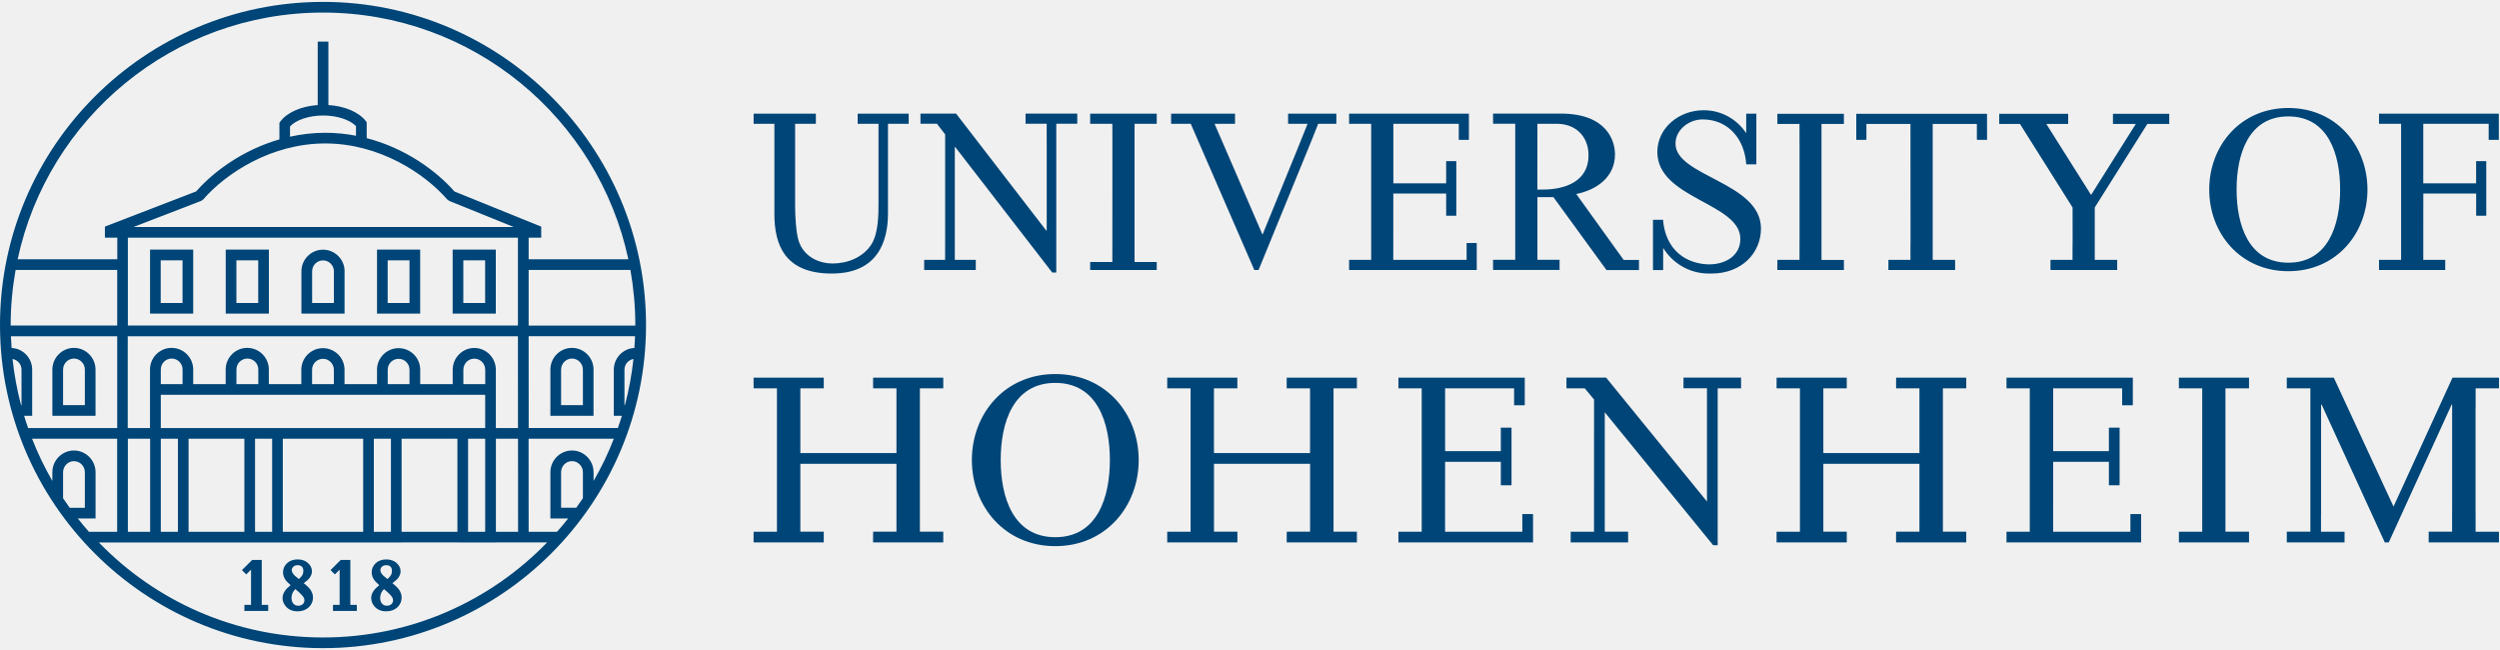
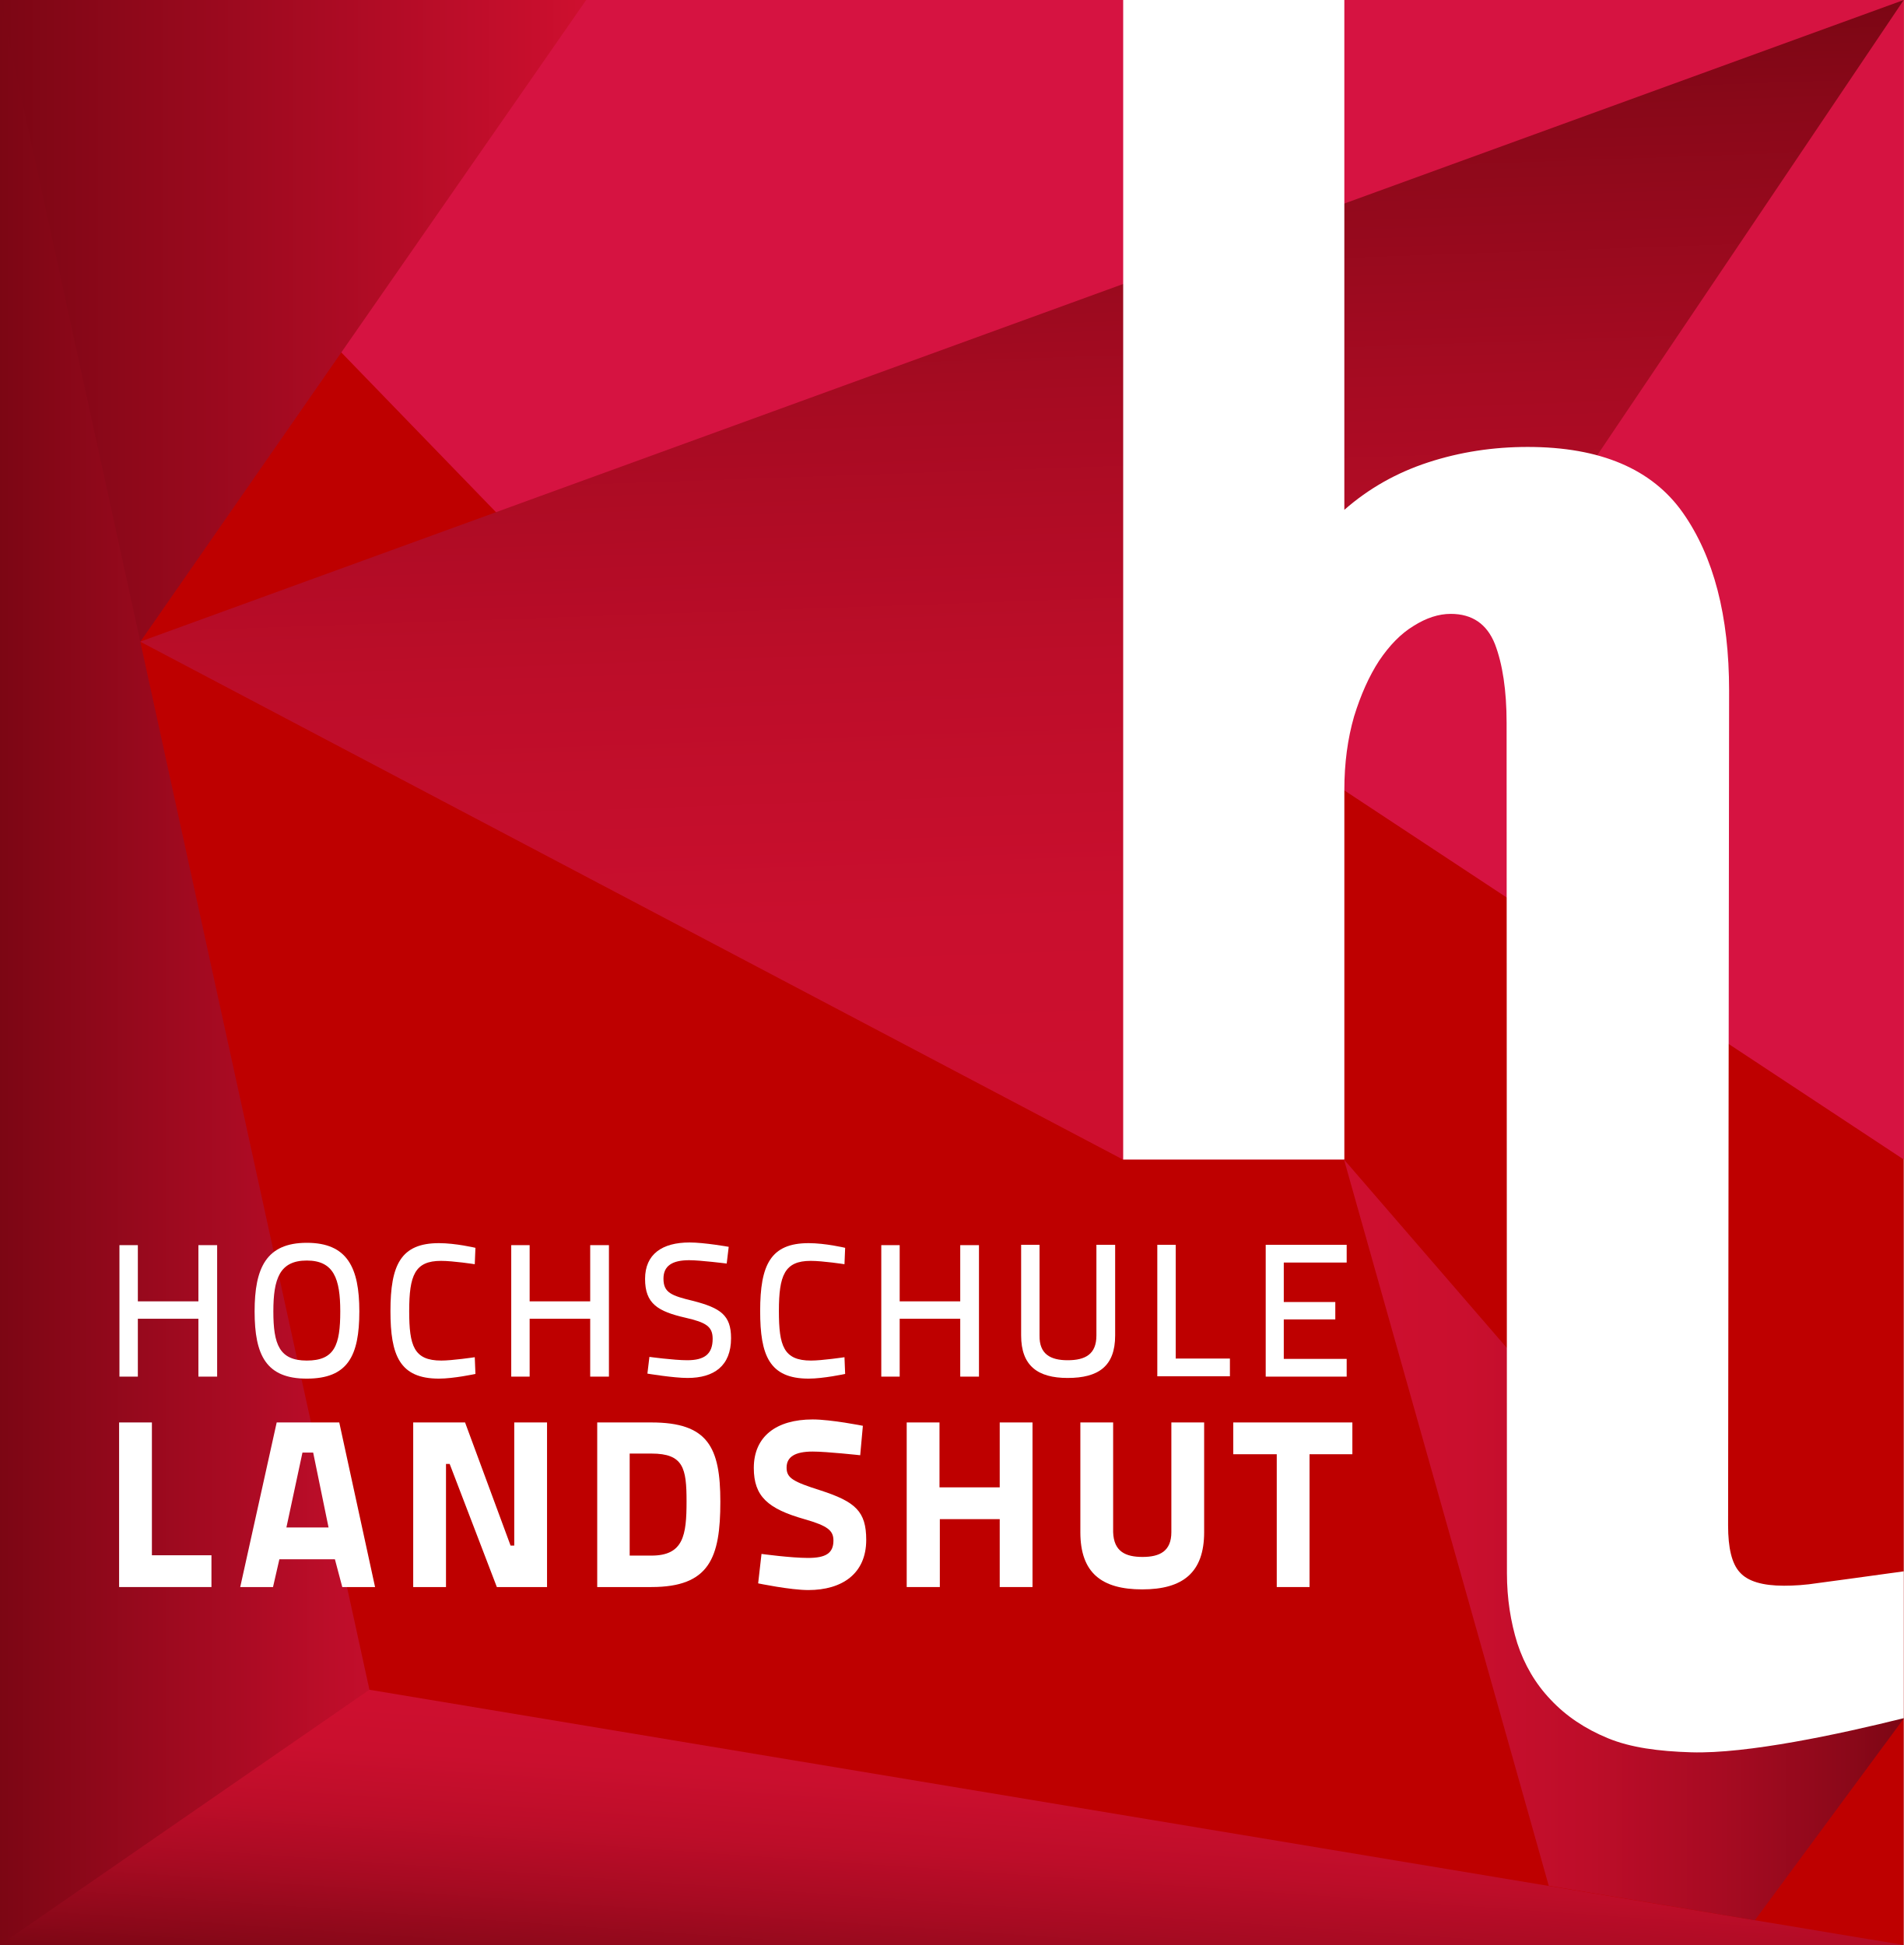
- <svg xmlns="http://www.w3.org/2000/svg" version="1.1" id="Ebene_1" x="0px" y="0px" width="566.93px" height="147.4px" viewBox="0 0 566.93 147.4" enable-background="new 0 0 566.93 147.4" xml:space="preserve">
-   <path fill="#004577" d="M381.92,88.05h5.33c0,0.87,0,25.68,0,25.68l-22.88-28.1h-9v2.43h4.15c0.73,0.87,2.13,2.53,2.11,2.53  c0,0-0.01,29.13-0.01,29.99h-5.29V123h13.03v-2.43h-5.3c0-0.86,0-27.08,0-27.08l24.6,30.15h1.02c0,0,0-34.72,0-35.58h5.3v-2.43  h-13.06V88.05z M89.01,132.23c0.67-0.46,1.12-0.87,1.38-1.24c0.33-0.48,0.49-0.96,0.49-1.44c0-0.71-0.31-1.35-0.92-1.89  c-0.6-0.53-1.38-0.8-2.33-0.8c-0.98,0-1.78,0.29-2.39,0.85c-0.61,0.58-0.92,1.27-0.92,2.07c0,0.52,0.14,1.02,0.42,1.5  c0.22,0.39,0.65,0.85,1.3,1.42c-0.59,0.46-1.01,0.89-1.29,1.3c-0.36,0.53-0.54,1.07-0.54,1.62c0,0.7,0.26,1.34,0.77,1.93  c0.64,0.72,1.53,1.08,2.65,1.08c1.02,0,1.86-0.3,2.51-0.9c0.65-0.61,0.98-1.35,0.98-2.21c0-0.67-0.23-1.32-0.67-1.92  C90.18,133.25,89.71,132.79,89.01,132.23z M86.65,128.51c0.25-0.23,0.58-0.34,1-0.34c0.41,0,0.72,0.11,0.94,0.33  c0.23,0.23,0.33,0.55,0.33,0.97c0,0.34-0.07,0.64-0.2,0.9c-0.08,0.16-0.29,0.46-0.81,0.95l-0.96-0.79c-0.22-0.21-0.39-0.43-0.5-0.65  c-0.11-0.21-0.16-0.41-0.16-0.61C86.3,128.98,86.41,128.73,86.65,128.51z M88.8,137c-0.26,0.24-0.6,0.36-1.05,0.36  c-0.44,0-0.79-0.15-1.07-0.46c-0.29-0.32-0.43-0.75-0.43-1.31c0-0.43,0.09-0.82,0.27-1.19c0.14-0.28,0.33-0.55,0.59-0.81  c0.91,0.74,1.53,1.35,1.84,1.81c0.15,0.22,0.22,0.47,0.22,0.76C89.17,136.49,89.04,136.77,88.8,137z M79.47,126.98H77.3l-2.31,2.3  l0.98,0.98l1.08-1.08v7.98h-1.51v1.38h4.99l0.42,0v-1.38h-1.47V126.98z M68.9,132.23c0.67-0.46,1.12-0.87,1.38-1.24  c0.33-0.48,0.49-0.96,0.49-1.44c0-0.71-0.31-1.35-0.92-1.89c-0.59-0.53-1.38-0.8-2.33-0.8c-0.98,0-1.78,0.29-2.39,0.85  c-0.61,0.58-0.92,1.27-0.92,2.07c0,0.52,0.14,1.02,0.42,1.5c0.22,0.39,0.65,0.85,1.3,1.42c-0.59,0.46-1.01,0.89-1.29,1.3  c-0.36,0.53-0.54,1.07-0.54,1.62c0,0.7,0.26,1.34,0.77,1.93c0.64,0.72,1.53,1.08,2.65,1.08c1.02,0,1.86-0.3,2.51-0.9  c0.65-0.61,0.98-1.35,0.98-2.21c0-0.67-0.23-1.32-0.67-1.92C70.07,133.25,69.6,132.79,68.9,132.23z M66.55,128.51  c0.25-0.23,0.58-0.34,1-0.34c0.41,0,0.72,0.11,0.94,0.33c0.23,0.23,0.33,0.55,0.33,0.97c0,0.34-0.07,0.64-0.2,0.9  c-0.08,0.16-0.29,0.46-0.81,0.95l-0.96-0.79c-0.22-0.21-0.39-0.43-0.5-0.65c-0.11-0.21-0.16-0.41-0.16-0.61  C66.19,128.98,66.31,128.73,66.55,128.51z M68.69,137c-0.26,0.24-0.6,0.36-1.05,0.36c-0.44,0-0.79-0.15-1.07-0.46  c-0.29-0.32-0.43-0.75-0.43-1.31c0-0.43,0.09-0.82,0.27-1.19c0.14-0.28,0.33-0.55,0.59-0.81c0.91,0.74,1.53,1.35,1.84,1.81  c0.15,0.22,0.22,0.47,0.22,0.76C69.06,136.49,68.94,136.77,68.69,137z M494.31,88.07h5.29v32.51h-5.29V123h15.91v-2.43h-5.35V88.07  h5.35v-2.43h-15.91V88.07z M561.63,92.05v-3.98h5.3v-2.42h-10.56v0.01h0L543,114.88l-13.54-29.23h0v-0.01h-10.67v2.42h5.35v32.51  h-5.35V123h13.1v-2.42h-5.34v-4.22h0.03c0-0.18-0.01-0.32-0.01-0.52v-24.1h0.12L541.02,123h0.9l14.27-31.26h0.11v24.1  c0,0.2-0.01,0.36-0.01,0.54v4.19h-5.31V123h15.94v-2.42h-5.3v-3.97c0-0.26-0.01-0.48-0.01-0.76V92.82  C561.62,92.53,561.63,92.31,561.63,92.05z M16.78,78.89c-2.7,0-4.9,2.22-4.9,4.94v10.46h9.79V83.83  C21.68,81.11,19.48,78.89,16.78,78.89z M19.26,91.88h-4.95v-8.05c0-1.39,1.11-2.52,2.47-2.52c1.37,0,2.47,1.13,2.47,2.52V91.88z   M59.37,126.98H57.2l-2.31,2.3l0.98,0.98l1.08-1.08v7.98h-1.51v1.38h4.99l0.42,0v-1.38h-1.47V126.98z M483.32,120.58h-17.54  l0.01-15.85h12.64v5.31l2.43,0V96.98h-2.43v5.32h-12.64V88.07h15.65v3.83l2.39,0h0.02v0h0.01l0-6.26h0v0h-2.43v0h-26.23v2.43h5.28  c0,0,0,31.64,0,32.51h-5.28V123l28.11,0h2.43v-6.43h-2.43V120.58z M430.16,85.65L430.16,85.65l-0.01,1.03l0.01,1.39h5.29l0,14.68  h-21.8V88.07h5.31v-2.43h-15.92v2.43h5.3v32.51h-5.3V123h15.92v-2.43h-5.31v-15.4h21.8l0,15.4h-5.29v0.5h-0.01v1.91h0V123h15.92  v-2.43h-5.3V88.07h5.3v-2.43L430.16,85.65L430.16,85.65z M78.18,61.52c0-2.7-2.2-4.9-4.9-4.9s-4.9,2.2-4.9,4.9v9.6h9.79V61.52z   M75.76,68.71h-4.95v-7.18c0-1.37,1.11-2.48,2.47-2.48s2.47,1.11,2.47,2.48V68.71z M345.37,120.58h-17.54l0.01-15.85h12.64v5.31  l2.43,0V96.98h-2.43v5.32h-12.64V88.07h15.65v3.83l2.39,0h0.02v0h0.01l0-6.26h0v0h-2.43v0h-26.23v2.43h5.28c0,0,0,31.64,0,32.51  h-5.28V123l28.11,0h2.43v-6.43h-2.43V120.58z M73.28,0.43C32.87,0.43,0,33.3,0,73.7c0,40.4,32.87,73.28,73.28,73.28  s73.28-32.87,73.28-73.28C146.55,33.3,113.68,0.43,73.28,0.43z M2.42,73.7c0-4.26,0.4-8.43,1.12-12.49h23.05v12.61H2.42  C2.42,73.78,2.42,73.74,2.42,73.7z M4.88,91.88h-0.1c-0.9-3.4-1.55-6.9-1.94-10.48c1.15,0.22,2.04,1.2,2.04,2.43V91.88z M5.47,94.29  H7.3V83.83c0-2.65-2.08-4.8-4.67-4.92c-0.06-0.88-0.12-1.77-0.15-2.66h24.11v20.82H6.38C6.06,96.15,5.75,95.23,5.47,94.29z   M14.31,112.99v-5.89c0-1.39,1.11-2.52,2.47-2.52c1.37,0,2.47,1.13,2.47,2.52v8.05h-3.44C15.31,114.43,14.8,113.72,14.31,112.99z   M20.17,120.59c-0.87-0.98-1.71-1.99-2.52-3.02h4.03V107.1c0-2.72-2.2-4.94-4.9-4.94c-2.7,0-4.9,2.22-4.9,4.94v1.97  c-1.77-3.06-3.31-6.26-4.61-9.58h19.31v21.1H20.17z M73.28,144.56c-19.96,0-37.99-8.27-50.86-21.55h11.64v0h8.72v0h12.66v0h8.72v0  h18.23v0.01h8.72V123h12.66v0.01h8.72V123h11.64C111.26,136.29,93.24,144.56,73.28,144.56z M73.78,32.53  c12.31,0,22.6,6.84,27.68,12.7l0.46,0.33l14.63,5.92H30.28l15.35-5.92l0.48-0.34C51.19,39.37,61.48,32.53,73.78,32.53z M65.79,31  v-2.32c1.38-1.5,4.33-2.49,7.53-2.49c3.11,0,6.03,0.95,7.44,2.4v2.19c-2.23-0.43-4.56-0.67-6.98-0.67C71,30.11,68.33,30.44,65.79,31  z M117.5,53.9v19.92H29.01V53.9L117.5,53.9z M117.5,76.25L117.5,76.25L117.5,76.25l0.01,20.82h-5.02v-9.96h0v-3.26  c0-2.72-2.2-4.94-4.89-4.94c-2.7,0-4.9,2.22-4.9,4.94v3.26h-7.37v-3.27c0-2.7-2.2-4.89-4.9-4.89s-4.9,2.2-4.9,4.89v3.27h-7.37v-3.27  c0-2.7-2.2-4.89-4.9-4.89s-4.9,2.2-4.9,4.89v3.27h-7.37v-3.32c0-2.7-2.2-4.9-4.9-4.9c-2.7,0-4.89,2.2-4.89,4.9v3.32h-7.37v-3.32  c0-2.7-2.2-4.9-4.9-4.9s-4.9,2.2-4.9,4.9v13.28h-5.05V76.25h0v0H117.5z M117.52,99.49l0.01,21.1h-5.03v-21.1H117.52z M103.77,97.07  L103.77,97.07l-12.66,0v0h-8.72v0H36.48v-7.54h73.59v7.54H103.77z M110.07,99.49v21.1h-3.88v-21.1H110.07z M103.77,99.49v21.1H91.11  v-21.1H103.77z M88.69,99.49v21.1h-3.88v-21.1H88.69z M82.39,99.49v21.1H64.16v-21.1H82.39z M61.74,99.49v21.1h-3.88v-21.1H61.74z   M55.44,99.49v21.1H42.78v-21.1H55.44z M40.36,99.49v21.1h-3.88v-21.1H40.36z M36.48,87.11v-3.32c0-1.37,1.11-2.48,2.47-2.48  s2.47,1.11,2.47,2.48v3.32H36.48z M53.64,87.11v-3.32c0-1.37,1.11-2.48,2.48-2.48s2.48,1.11,2.48,2.48v3.32H53.64z M70.8,87.11  v-3.27c0-1.37,1.11-2.47,2.47-2.47s2.47,1.11,2.47,2.47v3.27H70.8z M87.96,87.11v-3.27c0-1.37,1.11-2.47,2.47-2.47  s2.47,1.11,2.47,2.47v3.27H87.96z M105.12,87.11v-3.26c0-1.39,1.11-2.52,2.48-2.52s2.48,1.13,2.48,2.52v3.26H105.12z M34.06,99.49  v21.1h-5.05v-21.1H34.06z M132.24,112.98c-0.49,0.73-1,1.45-1.51,2.16h-3.44v-8.05c0-1.39,1.11-2.52,2.47-2.52s2.48,1.13,2.48,2.52  V112.98z M134.66,109.07v-1.97c0-2.72-2.2-4.94-4.9-4.94c-2.7,0-4.9,2.22-4.9,4.94v10.47h4.03c-0.81,1.03-1.65,2.04-2.52,3.02h-6.44  l-0.01-21.1h19.33C137.97,102.81,136.43,106.01,134.66,109.07z M141.77,91.88h-0.1v-8.05c0-1.23,0.89-2.21,2.04-2.43  C143.32,84.98,142.67,88.48,141.77,91.88z M143.92,78.91c-2.59,0.12-4.67,2.27-4.67,4.92v10.46h1.83c-0.28,0.93-0.59,1.86-0.91,2.77  h-20.23l-0.01-20.82h24.14C144.04,77.14,143.98,78.03,143.92,78.91z M144.13,73.7c0,0.04,0,0.08,0,0.13h-24.2l0-3.21v-9.41h23.09  C143.73,65.27,144.13,69.44,144.13,73.7z M119.93,58.8V53.9h2.85v-2.51l-19.67-7.96c-4.26-4.83-11.26-9.86-19.92-12.1v-3.62  l-0.26-0.33c-1.61-2.01-4.77-3.32-8.43-3.56V9.44h-2.42v14.38c-3.68,0.26-6.92,1.65-8.45,3.7l-0.24,0.32v3.77  c-8.18,2.36-14.8,7.16-18.89,11.8l-20.7,7.98v2.51h2.81v4.9H4C10.85,26.82,39.26,2.85,73.28,2.85s62.42,23.98,69.27,55.95H119.93z   M95.32,56.6h-9.79v14.52h9.79V56.6z M92.9,68.71h-4.95v-9.68h4.95V68.71z M134.66,83.83c0-2.72-2.2-4.94-4.9-4.94  c-2.7,0-4.9,2.22-4.9,4.94v10.46h9.79V83.83z M132.24,91.88h-4.95v-8.05c0-1.39,1.11-2.52,2.47-2.52s2.48,1.13,2.48,2.52V91.88z   M61,56.6h-9.79v14.52H61V56.6z M58.58,68.71h-4.95v-9.68h4.95V68.71z M43.83,56.6h-9.79v14.52h9.79V56.6z M41.41,68.71h-4.95v-9.68  h4.95V68.71z M198.08,85.65L198.08,85.65l-0.01,1.03l0.01,1.39h5.29l0,14.68h-21.8V88.07h5.31v-2.43h-15.92v2.43h5.3v32.51h-5.3V123  h15.92v-2.43h-5.31v-15.4h21.8l0,15.4h-5.29v0.5h-0.01v1.91h0V123h15.92v-2.43h-5.3V88.07h5.3v-2.43L198.08,85.65L198.08,85.65z   M112.48,56.6h-9.79v14.52h9.79V56.6z M110.06,68.71h-4.95v-9.68h4.95V68.71z M291.91,85.65L291.91,85.65l-0.01,1.03l0.01,1.39h5.29  l0,14.68h-21.8V88.07h5.31v-2.43H264.8v2.43h5.3v32.51h-5.3V123h15.92v-2.43h-5.31v-15.4h21.8l0,15.4h-5.29v0.5h-0.01v1.91h0V123  h15.92v-2.43h-5.3V88.07h5.3v-2.43L291.91,85.65L291.91,85.65z M239.4,84.82c-11.51,0-18.92,9.07-18.92,19.51  s7.42,19.52,18.92,19.52c11.51,0,18.93-9.08,18.93-19.52S250.91,84.82,239.4,84.82z M239.4,121.82c-9.57,0-12.38-9.09-12.38-17.5  c0-8.4,2.8-17.49,12.38-17.49c9.58,0,12.39,9.08,12.39,17.49C251.79,112.74,248.98,121.82,239.4,121.82z M175.68,48.55  c0,7.01,2.4,13.48,13.01,13.48c10.4,0,12.76-7.22,12.76-13.64V28.07h4.7v-2.3h-11.58v2.3h4.73v17.7c0,2.89,0,7.06-1.6,9.63  c-1.9,3-5.5,4.35-8.76,4.35c-3.3,0-6.61-1.6-7.76-5.14c-0.6-1.87-0.8-5.78-0.8-7.86V28.07h4.71v-2.3h-14.12v2.3h4.71V48.55z   M247.32,28.07h5.03c0,0.82,0.01,2.59,0.01,4.54l-0.01,26.81h-5.03v1.81h15.1v-1.81h-5.03c0-0.08,0-26.81,0-26.81v-4.54h5.03v-2.3  h-15.1V28.07z M284.56,61.23h0.96l12.09-29.53c0.47-1.15,1.04-2.6,1.44-3.63h4.12v-2.3h-10.95v2.3h4.42  c-0.67,1.67-1.79,4.48-2.08,5.19l-8.14,19.96l-8.72-20.17c-0.36-0.83-1.48-3.4-2.16-4.97h4.64v-2.3h-14.5v2.3h4.46L284.56,61.23z   M380.11,32.58c0-3.21,3.1-5.5,6.15-5.5c5.87,0,9.51,4.51,9.89,10.12v0.06h2.3V25.77h-2.3v4.44c-2.05-3.13-5.59-5.21-9.61-5.21  h-0.06c-5.57,0-10.49,4-10.49,9.47c0,10.59,18.83,11.55,18.83,19.69c0,3.91-3.48,5.79-7.06,5.79c-3.14,0-9.58-1.49-10.46-9.87v-0.24  H375v11.41h0.35v0h1.93v0h0.03v-5.02c2.15,3.47,5.96,5.8,10.34,5.8c0.22,0,0.44,0,0.66,0c6.79,0,11.19-4.65,11.19-10.22  C399.48,41.31,380.11,40.02,380.11,32.58z M418.31,58.94h-5.08V28.1h5.08v-2.3h-15.09v2.3h5.02v3.37c0,0.37,0.01,0.71,0.01,1.13  v21.83c0,0.42-0.01,0.77-0.01,1.13v3.37h-5.02v2.3h15.09V58.94z M450.77,25.81L450.77,25.81L450.77,25.81l-0.37-0.01l0,0h-28.93l0,0  h-0.35v0.01h0v5.91h0.97v0h0.88c0,0,0-0.01,0-0.01h0.45v-3.6h9.99l0.02,26.33c0,0.68,0,1.28-0.02,1.81v2.68h-5v2.3h15.13v-2.3h-5.08  V28.11h10.02v3.6h0.42v0.01h0.9l0,0l0.99,0l-0.01-4.77V25.81z M332.72,61.23h2.3v-6.12h-2.3v3.82h-16.64l0.01-15.05h11.99v5.04h0.46  v0h0.88v0l0.96,0V36.54h-2.3v5.04H316.1V28.07h14.84v3.65h0.45v0h1.84v0h0.01v-4.9l0-1.05h0v0h-2.3v0h-24.88v2.3h5.01v26.37  c0,1.92,0,3.68,0,4.49h-5.01v2.3L332.72,61.23L332.72,61.23z M214.42,30.47v23.97c0,1.92-0.01,3.68-0.01,4.49h-4.75v2.3h11.71v-2.3  h-4.76V33.35h0.1l22.01,28.46h0.91V32.6c0-1.96,0-3.72,0-4.54h4.76v-2.3h-11.73v2.3h4.79c0,0.82,0.01,2.59,0.01,4.54v19.69h-0.1  l-20.46-26.53h-8.08v2.3h3.73C213.18,28.89,214.44,30.46,214.42,30.47z M348.77,44.7h3.64l12.01,16.49v0.05h7.4v-2.3h-3.47L357.6,44  c4.66-0.96,8.78-3.84,8.78-8.99c0-3.1-1.86-9.25-12.3-9.25h-15.36v2.3h5.03v30.86h-5.03v2.3h15.09v-2.3h-5.03V44.7z M348.78,28.07  c0,0,2.89,0,4.39,0c4.33,0,7.21,2.88,7.21,7.16c0,5.94-5.35,7.76-10.43,7.76h-1.18L348.78,28.07z M519.14,61.5  c10.92,0,17.95-8.61,17.95-18.51c0-9.9-7.04-18.5-17.95-18.5c-10.91,0-17.95,8.6-17.95,18.5C501.19,52.89,508.23,61.5,519.14,61.5z   M519.14,26.4c9.09,0,11.75,8.61,11.75,16.58c0,7.98-2.67,16.59-11.75,16.59c-9.08,0-11.74-8.62-11.74-16.59  C507.4,35.01,510.06,26.4,519.14,26.4z M554.75,58.93h-5l0.01-15.05h11.99v5.04h0.45v0h0.88v0l0.96,0V36.54h-2.3v5.04h-11.99V28.07  h14.84v3.65h0.45v0h1.84v0h0.01v-4.9l0-1.05h0v0h-2.3v0h-24.88v2.3h5.01v26.37c0,1.92,0,3.68,0,4.49h-5.01v2.3h15.02V58.93z   M479.36,28.1h5.18l-10.15,16.11L464.23,28.1h4.96v-2.3h-15.64v2.3h4.7l11.94,18.95l0.01,7.39c0,0.68,0,1.28-0.02,1.81v2.68h-5v2.3  h15.13v-2.3h-5.09V47.05l11.94-18.95h4.96v-2.3h-12.77V28.1z" />
+ <svg xmlns="http://www.w3.org/2000/svg" version="1.1" id="Ebene_1" x="0px" y="0px" viewBox="0 0 569 581.4" style="enable-background:new 0 0 569 581.4;" xml:space="preserve">
+   <style type="text/css">
+ 	.st0{fill:#BE0000;}
+ 	.st1{fill:#D61341;}
+ 	.st2{fill:url(#SVGID_1_);}
+ 	.st3{fill:url(#SVGID_00000158008356785518168210000002459864276481662856_);}
+ 	.st4{fill:url(#SVGID_00000069399273762833078090000004041230123308162720_);}
+ 	.st5{fill:url(#SVGID_00000093871886793017735910000000150329466885263008_);}
+ 	.st6{fill:#FFFFFF;}
+ 	.st7{fill:url(#SVGID_00000071551336660216843170000006588409102931318925_);}
+ </style>
  <g>
- </g>
-   <g>
- </g>
-   <g>
- </g>
-   <g>
- </g>
-   <g>
- </g>
-   <g>
- </g>
+     <rect y="0" class="st0" width="569" height="581.4" />
+     <polygon class="st1" points="569,346.6 569,0 0,0 335.6,346.6 401.7,346.6 401.7,236.2  " />
+     <linearGradient id="SVGID_1_" gradientUnits="userSpaceOnUse" x1="0" y1="126.087" x2="175.161" y2="126.087">
+       <stop offset="2.083124e-04" style="stop-color:#7C0614" />
+       <stop offset="1" style="stop-color:#CE0F2F" />
+     </linearGradient>
+     <polygon class="st2" points="175.2,0 0,0 0,252.2  " />
+     <linearGradient id="SVGID_00000072977779211885188650000013213158664184466564_" gradientUnits="userSpaceOnUse" x1="0" y1="290.68" x2="127.107" y2="290.68">
+       <stop offset="0" style="stop-color:#7C0614" />
+       <stop offset="1" style="stop-color:#CE0F2F" />
+     </linearGradient>
+     <polygon style="fill:url(#SVGID_00000072977779211885188650000013213158664184466564_);" points="0,0 0,581.4 127.1,581.4  " />
+     <linearGradient id="SVGID_00000179603663359084385010000017062948221924445341_" gradientUnits="userSpaceOnUse" x1="314.251" y1="347.348" x2="302.447" y2="9.308">
+       <stop offset="1.102971e-04" style="stop-color:#CE0F2F" />
+       <stop offset="0.212" style="stop-color:#CA0F2E" />
+       <stop offset="0.438" style="stop-color:#BD0D29" />
+       <stop offset="0.671" style="stop-color:#A70B22" />
+       <stop offset="0.908" style="stop-color:#8A0819" />
+       <stop offset="1" style="stop-color:#7C0614" />
+     </linearGradient>
+     <polygon style="fill:url(#SVGID_00000179603663359084385010000017062948221924445341_);" points="41.9,191.8 335.6,346.6    384.8,173.3 462.7,157.9 569,0  " />
+     <linearGradient id="SVGID_00000108303153211990919600000008246061301681350564_" gradientUnits="userSpaceOnUse" x1="288.959" y1="517.625" x2="283.117" y2="601.162">
+       <stop offset="0" style="stop-color:#CE0F2F" />
+       <stop offset="0.211" style="stop-color:#CA0F2E" />
+       <stop offset="0.438" style="stop-color:#BD0D29" />
+       <stop offset="0.671" style="stop-color:#A70B22" />
+       <stop offset="0.908" style="stop-color:#8A0819" />
+       <stop offset="1" style="stop-color:#7C0614" />
+     </linearGradient>
+     <polygon style="fill:url(#SVGID_00000108303153211990919600000008246061301681350564_);" points="110.4,505.1 0,581.4 569,581.4     " />
+     <g>
+       <path class="st6" d="M59.3,394.2H41.2v17.3h-5.5v-39.3h5.5v16.8h18.1v-16.8h5.6v39.3h-5.6V394.2z" />
+       <path class="st6" d="M76.1,392c0-13,3.5-20.5,15.6-20.5c12.1,0,15.7,7.4,15.7,20.5c0,13.4-3.5,20.1-15.7,20.1    C79.6,412.1,76.1,405.2,76.1,392z M101.7,392c0-9.7-1.9-15.2-10-15.2c-8.1,0-10,5.4-10,15.2c0,9.9,1.8,14.7,10,14.7    C100,406.7,101.7,402.1,101.7,392z" />
+       <path class="st6" d="M142.1,410.7c0,0-6.5,1.4-10.9,1.4c-11.8,0-14.5-7-14.5-20.2c0-13.8,3.1-20.3,14.5-20.3    c5,0,10.9,1.4,10.9,1.4l-0.2,4.9c0,0-6.4-1-10.1-1c-7.8,0-9.5,4.3-9.5,15c0,10.4,1.4,14.8,9.6,14.8c3.3,0,10-1,10-1L142.1,410.7z" />
+       <path class="st6" d="M176.4,394.2h-18.1v17.3h-5.5v-39.3h5.5v16.8h18.1v-16.8h5.6v39.3h-5.6V394.2z" />
+       <path class="st6" d="M217.2,377.7c0,0-7.9-1-11.2-1c-5.1,0-7.7,1.7-7.7,5.5c0,4.2,2.3,5.1,9,6.7c8,2.1,11.2,4.2,11.2,11.1    c0,8.3-5.1,11.9-13,11.9c-4.2,0-12-1.3-12-1.3l0.6-5c0,0,7.3,1,11.3,1c5.1,0,7.6-1.8,7.6-6.4c0-3.7-2-4.9-8.1-6.3    c-8.3-1.9-12.1-4.2-12.1-11.6c0-7.4,5.1-10.9,13.3-10.9c4.4,0,11.7,1.3,11.7,1.3L217.2,377.7z" />
+       <path class="st6" d="M252.6,410.7c0,0-6.5,1.4-10.9,1.4c-11.8,0-14.5-7-14.5-20.2c0-13.8,3.1-20.3,14.5-20.3    c5,0,10.9,1.4,10.9,1.4l-0.2,4.9c0,0-6.4-1-10.1-1c-7.8,0-9.5,4.3-9.5,15c0,10.4,1.4,14.8,9.6,14.8c3.3,0,10-1,10-1L252.6,410.7z" />
+       <path class="st6" d="M287,394.2h-18.1v17.3h-5.5v-39.3h5.5v16.8H287v-16.8h5.6v39.3H287V394.2z" />
+       <path class="st6" d="M319.1,406.6c5.3,0,8.6-1.8,8.6-7.4v-27.1h5.6v27.1c0,9.2-5,12.7-14.2,12.7c-8.9,0-13.9-3.6-13.9-12.7v-27.1    h5.5v27.1C310.6,404.8,314,406.6,319.1,406.6z" />
+       <path class="st6" d="M345.9,411.4v-39.3h5.5v34h16.2v5.3H345.9z" />
+       <path class="st6" d="M378.3,372.1h24.2v5.3h-18.8v11.8h15.4v5.2h-15.4v11.8h18.8v5.3h-24.2V372.1z" />
+       <path class="st6" d="M35.6,474.4v-49.2h9.8v39.7h17.8v9.5H35.6z" />
+       <path class="st6" d="M82.7,425.2h18.7l10.7,49.2h-9.8l-2.2-8.3H83.5l-1.9,8.3h-9.8L82.7,425.2z M85.6,456.6h12.6l-4.6-22.4h-3.2    L85.6,456.6z" />
+       <path class="st6" d="M123.5,425.2H139l13.6,36.8h1.1v-36.8h9.8v49.2h-15l-14.1-36.8h-1.1v36.8h-9.8V425.2z" />
+       <path class="st6" d="M178.5,474.4v-49.2h16.2c16.9,0,20.6,7.4,20.6,23.7c0,16.7-3.2,25.5-20.6,25.5H178.5z M194.7,434.5h-6.5V465    h6.5c9.6,0,10.5-6.1,10.5-16.2C205.2,438.9,204.3,434.5,194.7,434.5z" />
+       <path class="st6" d="M257.1,435c0,0-10.1-1.1-14.2-1.1c-5.3,0-7.8,1.6-7.8,4.8c0,3.1,1.9,4.2,10.1,6.8    c10.5,3.4,13.7,6.3,13.7,14.8c0,10.1-7.2,15-17.3,15c-5.4,0-15-2-15-2l1-8.8c0,0,8.8,1.2,13.9,1.2c5.3,0,7.6-1.4,7.6-5.2    c0-3-1.7-4.4-8.7-6.4c-10.9-3.1-15.1-6.8-15.1-15.3c0-9.4,6.7-14.5,17.6-14.5c5.5,0,15,1.9,15,1.9L257.1,435z" />
+       <path class="st6" d="M298.9,454.1h-18v20.3H271v-49.2h9.8v19.4h18v-19.4h9.8v49.2h-9.8V454.1z" />
+       <path class="st6" d="M341.5,465.4c5.1,0,8.6-1.7,8.6-7.4v-32.8h9.8V458c0,12.1-6.4,17.1-18.5,17.1c-12.1,0-18.5-4.9-18.5-17.1    v-32.8h9.8V458C332.9,463.8,336.4,465.4,341.5,465.4z" />
+       <path class="st6" d="M368.5,425.2h35.7v9.5h-12.8v39.7h-9.8v-39.7h-13V425.2z" />
+     </g>
+     <linearGradient id="SVGID_00000152243053577019419430000000429390111003654825_" gradientUnits="userSpaceOnUse" x1="401.705" y1="460.286" x2="569.003" y2="460.286">
+       <stop offset="0" style="stop-color:#CE0F2F" />
+       <stop offset="0.211" style="stop-color:#CA0F2E" />
+       <stop offset="0.438" style="stop-color:#BD0D29" />
+       <stop offset="0.671" style="stop-color:#A70B22" />
+       <stop offset="0.908" style="stop-color:#8A0819" />
+       <stop offset="1" style="stop-color:#7C0614" />
+     </linearGradient>
+     <polygon style="fill:url(#SVGID_00000152243053577019419430000000429390111003654825_);" points="401.7,346.6 462.9,563.7    524.5,574 569,513.7 512.4,474.7  " />
+     <path class="st6" d="M569,469.7c-10.6,1.5-23.4,3.2-25.6,3.5c-3.8,0.6-7.2,0.8-10.2,0.8c-6.4,0-10.8-1.3-13.2-4   c-2.4-2.6-3.5-7.3-3.5-14l0.3-249.6c0-22.3-4.6-40-13.8-53.1c-9.2-13.1-24.7-19.7-46.4-19.7c-10.3,0-20.2,1.5-29.7,4.6   c-9.5,3.1-17.8,7.8-25.1,14.2V0h-66.1v346.6h66.1V236.2c0-8.1,1-15.4,2.9-22c2-6.5,4.5-12.1,7.5-16.7c3.1-4.6,6.5-8.1,10.3-10.4   c3.8-2.4,7.5-3.6,11.1-3.6c6.4,0,10.8,3,13.2,9c2.3,6,3.5,13.9,3.5,23.6l0.1,254.2c0,7.5,1.1,14.5,3.1,20.9   c2.1,6.4,5.4,12.1,10,16.9c4.6,4.9,10.3,8.7,17.1,11.5c6.8,2.8,15.1,3.9,24.9,4.2c16.7,0.5,44.2-5.4,63.5-10.2V469.7z" />
+   </g>
</svg>
